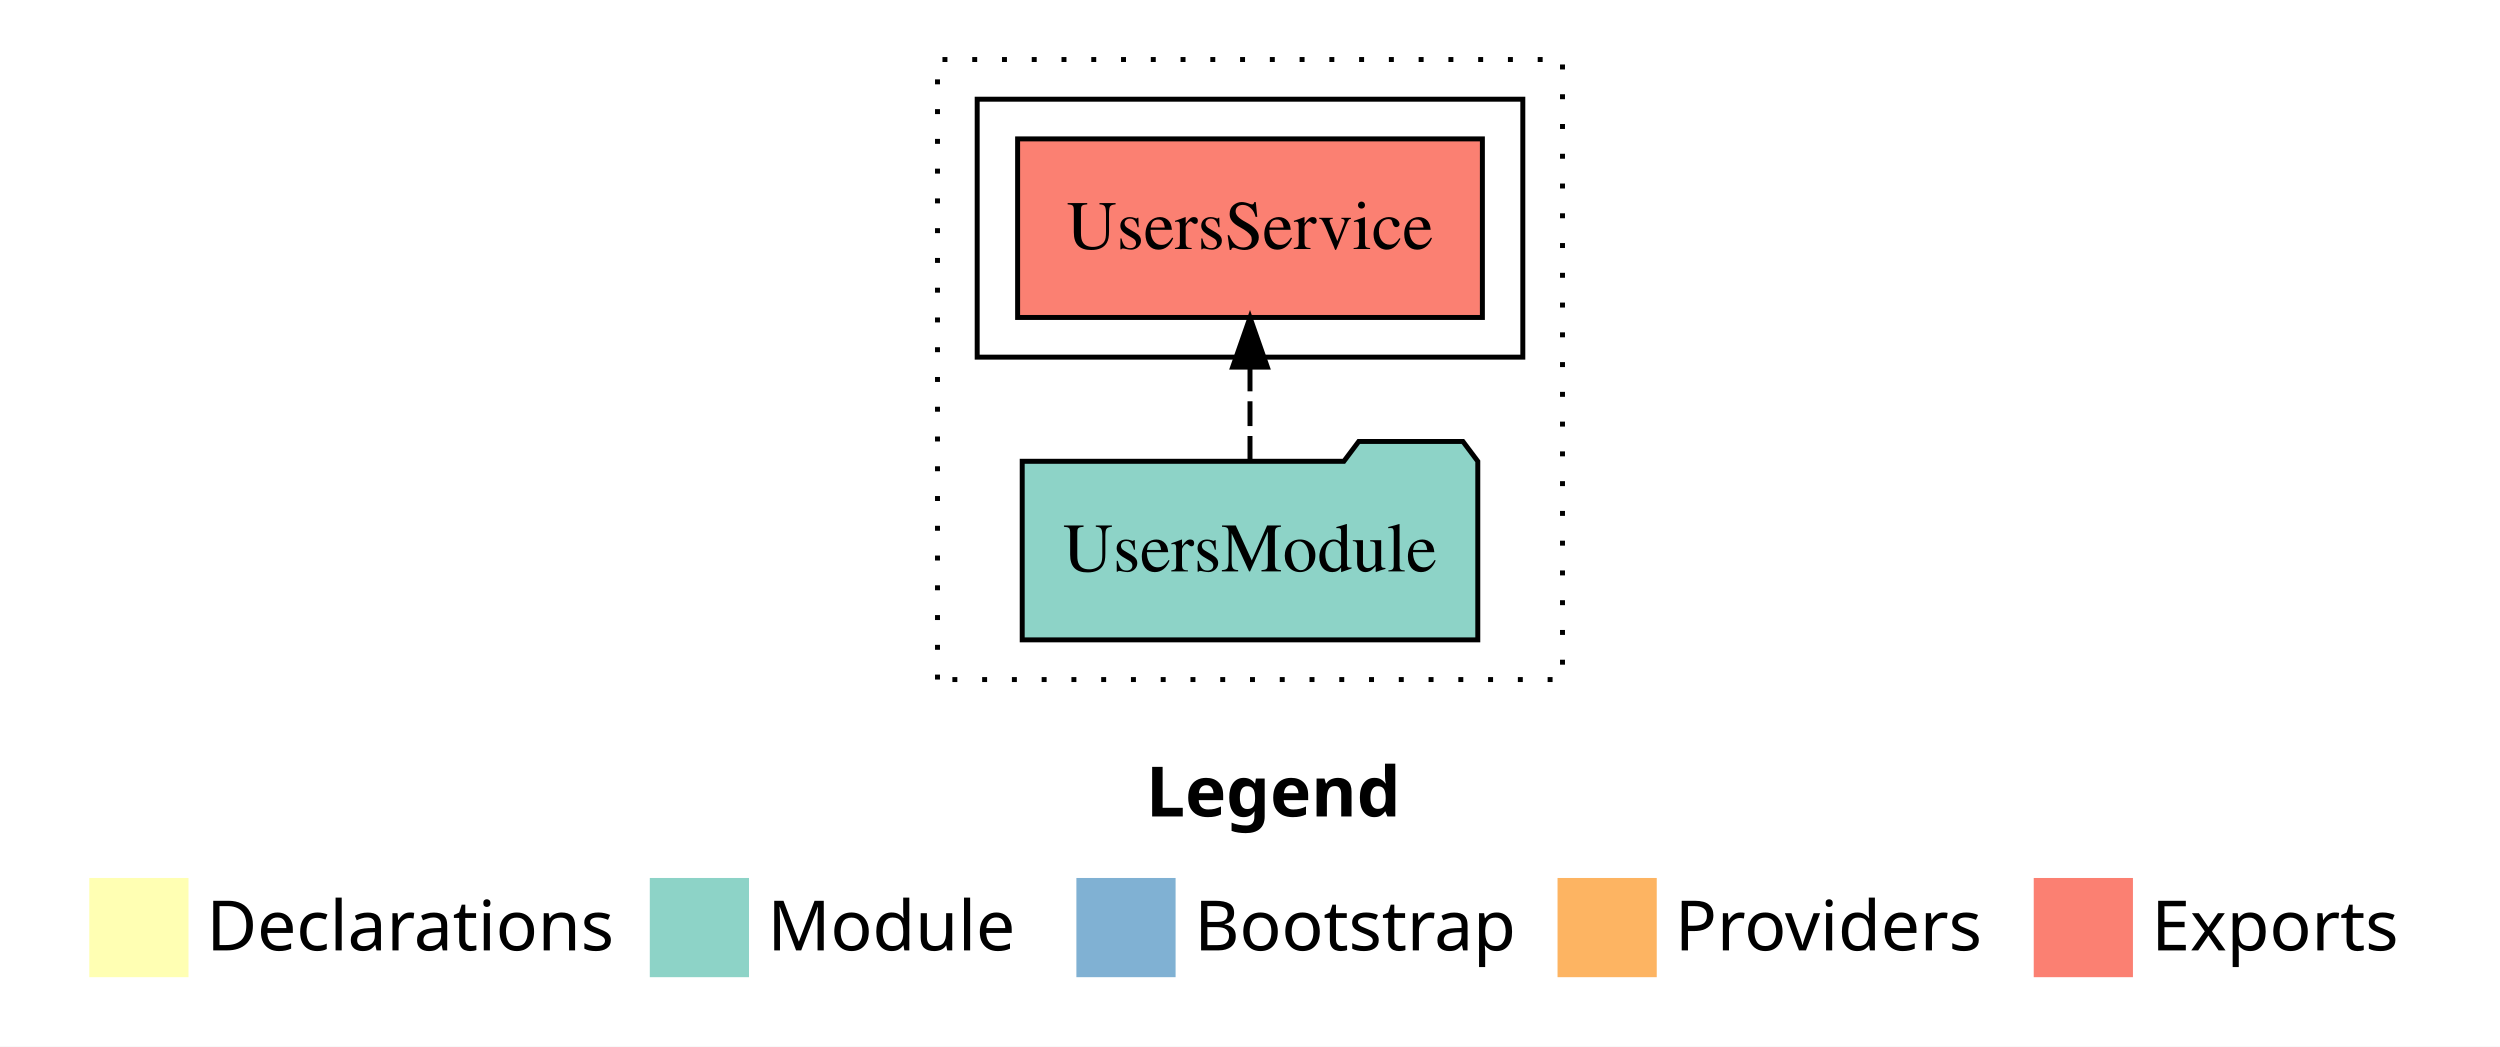
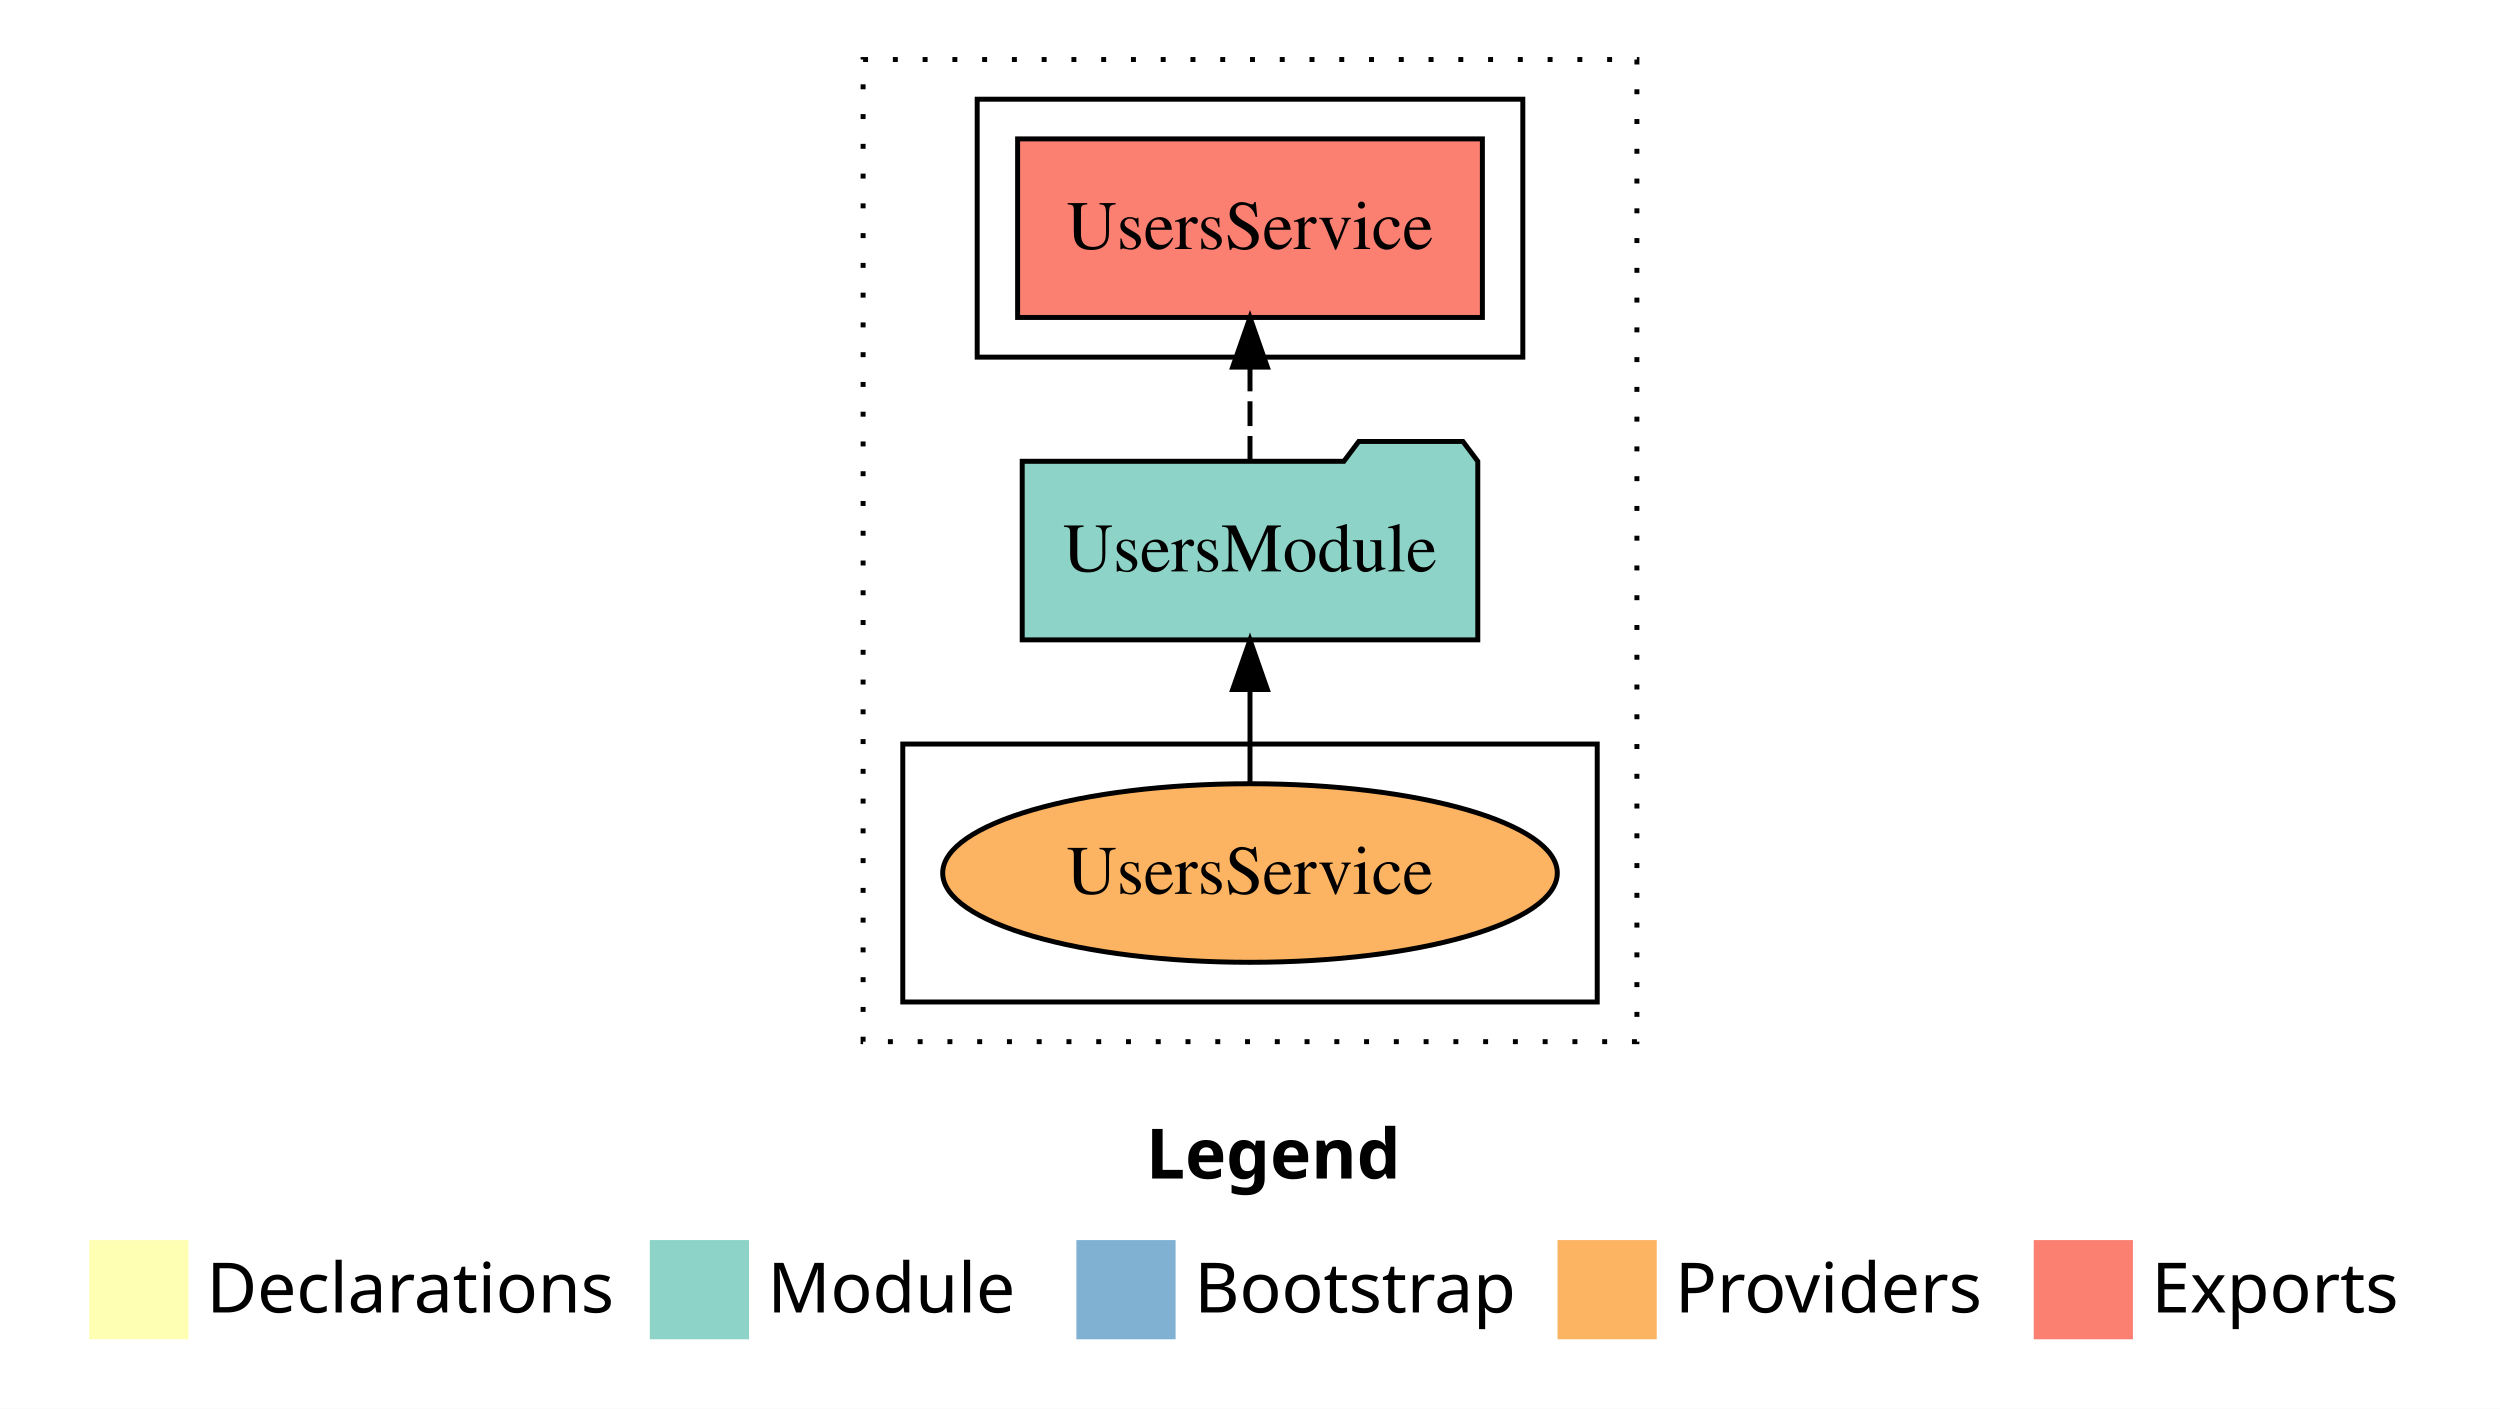
- <svg xmlns="http://www.w3.org/2000/svg" width="504pt" height="211pt" viewBox="0.00 0.00 504.00 211.00">
-   <g id="graph0" class="graph" transform="scale(1 1) rotate(0) translate(4 207)">
-     <polygon fill="#ffffff" stroke="transparent" points="-4,4 -4,-207 500,-207 500,4 -4,4" />
+ <svg xmlns="http://www.w3.org/2000/svg" width="504pt" height="284pt" viewBox="0.00 0.00 504.00 284.00">
+   <g id="graph0" class="graph" transform="scale(1 1) rotate(0) translate(4 280)">
+     <polygon fill="#ffffff" stroke="transparent" points="-4,4 -4,-280 500,-280 500,4 -4,4" />
    <text text-anchor="start" x="227.009" y="-42.4" font-family="sans-serif" font-weight="bold" font-size="14.00" fill="#000000">Legend</text>
    <polygon fill="#ffffb3" stroke="transparent" points="14,-10 14,-30 34,-30 34,-10 14,-10" />
    <text text-anchor="start" x="37.629" y="-15.4" font-family="sans-serif" font-size="14.00" fill="#000000">  Declarations</text>
    <polygon fill="#8dd3c7" stroke="transparent" points="127,-10 127,-30 147,-30 147,-10 127,-10" />
    <text text-anchor="start" x="150.725" y="-15.4" font-family="sans-serif" font-size="14.00" fill="#000000">  Module</text>
    <polygon fill="#80b1d3" stroke="transparent" points="213,-10 213,-30 233,-30 233,-10 213,-10" />
    <text text-anchor="start" x="236.781" y="-15.4" font-family="sans-serif" font-size="14.00" fill="#000000">  Bootstrap</text>
    <polygon fill="#fdb462" stroke="transparent" points="310,-10 310,-30 330,-30 330,-10 310,-10" />
    <text text-anchor="start" x="333.673" y="-15.4" font-family="sans-serif" font-size="14.00" fill="#000000">  Providers</text>
    <polygon fill="#fb8072" stroke="transparent" points="406,-10 406,-30 426,-30 426,-10 406,-10" />
    <text text-anchor="start" x="429.726" y="-15.4" font-family="sans-serif" font-size="14.00" fill="#000000">  Exports</text>
    <g id="clust1" class="cluster">
-       <polygon fill="none" stroke="#000000" stroke-dasharray="1,5" points="185,-70 185,-195 311,-195 311,-70 185,-70" />
+       <polygon fill="none" stroke="#000000" stroke-dasharray="1,5" points="170,-70 170,-268 326,-268 326,-70 170,-70" />
    </g>
    <g id="clust4" class="cluster">
-       <polygon fill="none" stroke="#000000" points="193,-135 193,-187 303,-187 303,-135 193,-135" />
+       <polygon fill="none" stroke="#000000" points="193,-208 193,-260 303,-260 303,-208 193,-208" />
+     </g>
+     <g id="clust6" class="cluster">
+       <polygon fill="none" stroke="#000000" points="178,-78 178,-130 318,-130 318,-78 178,-78" />
    </g>
    <g id="node1" class="node">
-       <polygon fill="#fb8072" stroke="#000000" points="294.849,-179 201.151,-179 201.151,-143 294.849,-143 294.849,-179" />
-       <text text-anchor="middle" x="248" y="-156.8" font-family="Times,serif" font-size="14.00" fill="#000000">UsersService </text>
+       <polygon fill="#fb8072" stroke="#000000" points="294.849,-252 201.151,-252 201.151,-216 294.849,-216 294.849,-252" />
+       <text text-anchor="middle" x="248" y="-229.8" font-family="Times,serif" font-size="14.00" fill="#000000">UsersService </text>
    </g>
    <g id="node2" class="node">
-       <polygon fill="#8dd3c7" stroke="#000000" points="293.922,-114 290.922,-118 269.922,-118 266.922,-114 202.078,-114 202.078,-78 293.922,-78 293.922,-114" />
-       <text text-anchor="middle" x="248" y="-91.8" font-family="Times,serif" font-size="14.00" fill="#000000">UsersModule</text>
+       <polygon fill="#8dd3c7" stroke="#000000" points="293.922,-187 290.922,-191 269.922,-191 266.922,-187 202.078,-187 202.078,-151 293.922,-151 293.922,-187" />
+       <text text-anchor="middle" x="248" y="-164.8" font-family="Times,serif" font-size="14.00" fill="#000000">UsersModule</text>
    </g>
    <g id="edge1" class="edge">
-       <path fill="none" stroke="#000000" stroke-dasharray="5,2" d="M248,-114.106C248,-114.106 248,-132.991 248,-132.991" />
-       <polygon fill="#000000" stroke="#000000" points="244.5,-132.991 248,-142.991 251.5,-132.991 244.5,-132.991" />
+       <path fill="none" stroke="#000000" stroke-dasharray="5,2" d="M248,-187.106C248,-187.106 248,-205.991 248,-205.991" />
+       <polygon fill="#000000" stroke="#000000" points="244.5,-205.991 248,-215.991 251.5,-205.991 244.5,-205.991" />
+     </g>
+     <g id="node3" class="node">
+       <ellipse fill="#fdb462" stroke="#000000" cx="248" cy="-104" rx="61.952" ry="18" />
+       <text text-anchor="middle" x="248" y="-99.8" font-family="Times,serif" font-size="14.00" fill="#000000">UsersService</text>
+     </g>
+     <g id="edge2" class="edge">
+       <path fill="none" stroke="#000000" d="M248,-122.106C248,-122.106 248,-140.991 248,-140.991" />
+       <polygon fill="#000000" stroke="#000000" points="244.5,-140.991 248,-150.991 251.5,-140.991 244.5,-140.991" />
    </g>
  </g>
</svg>
